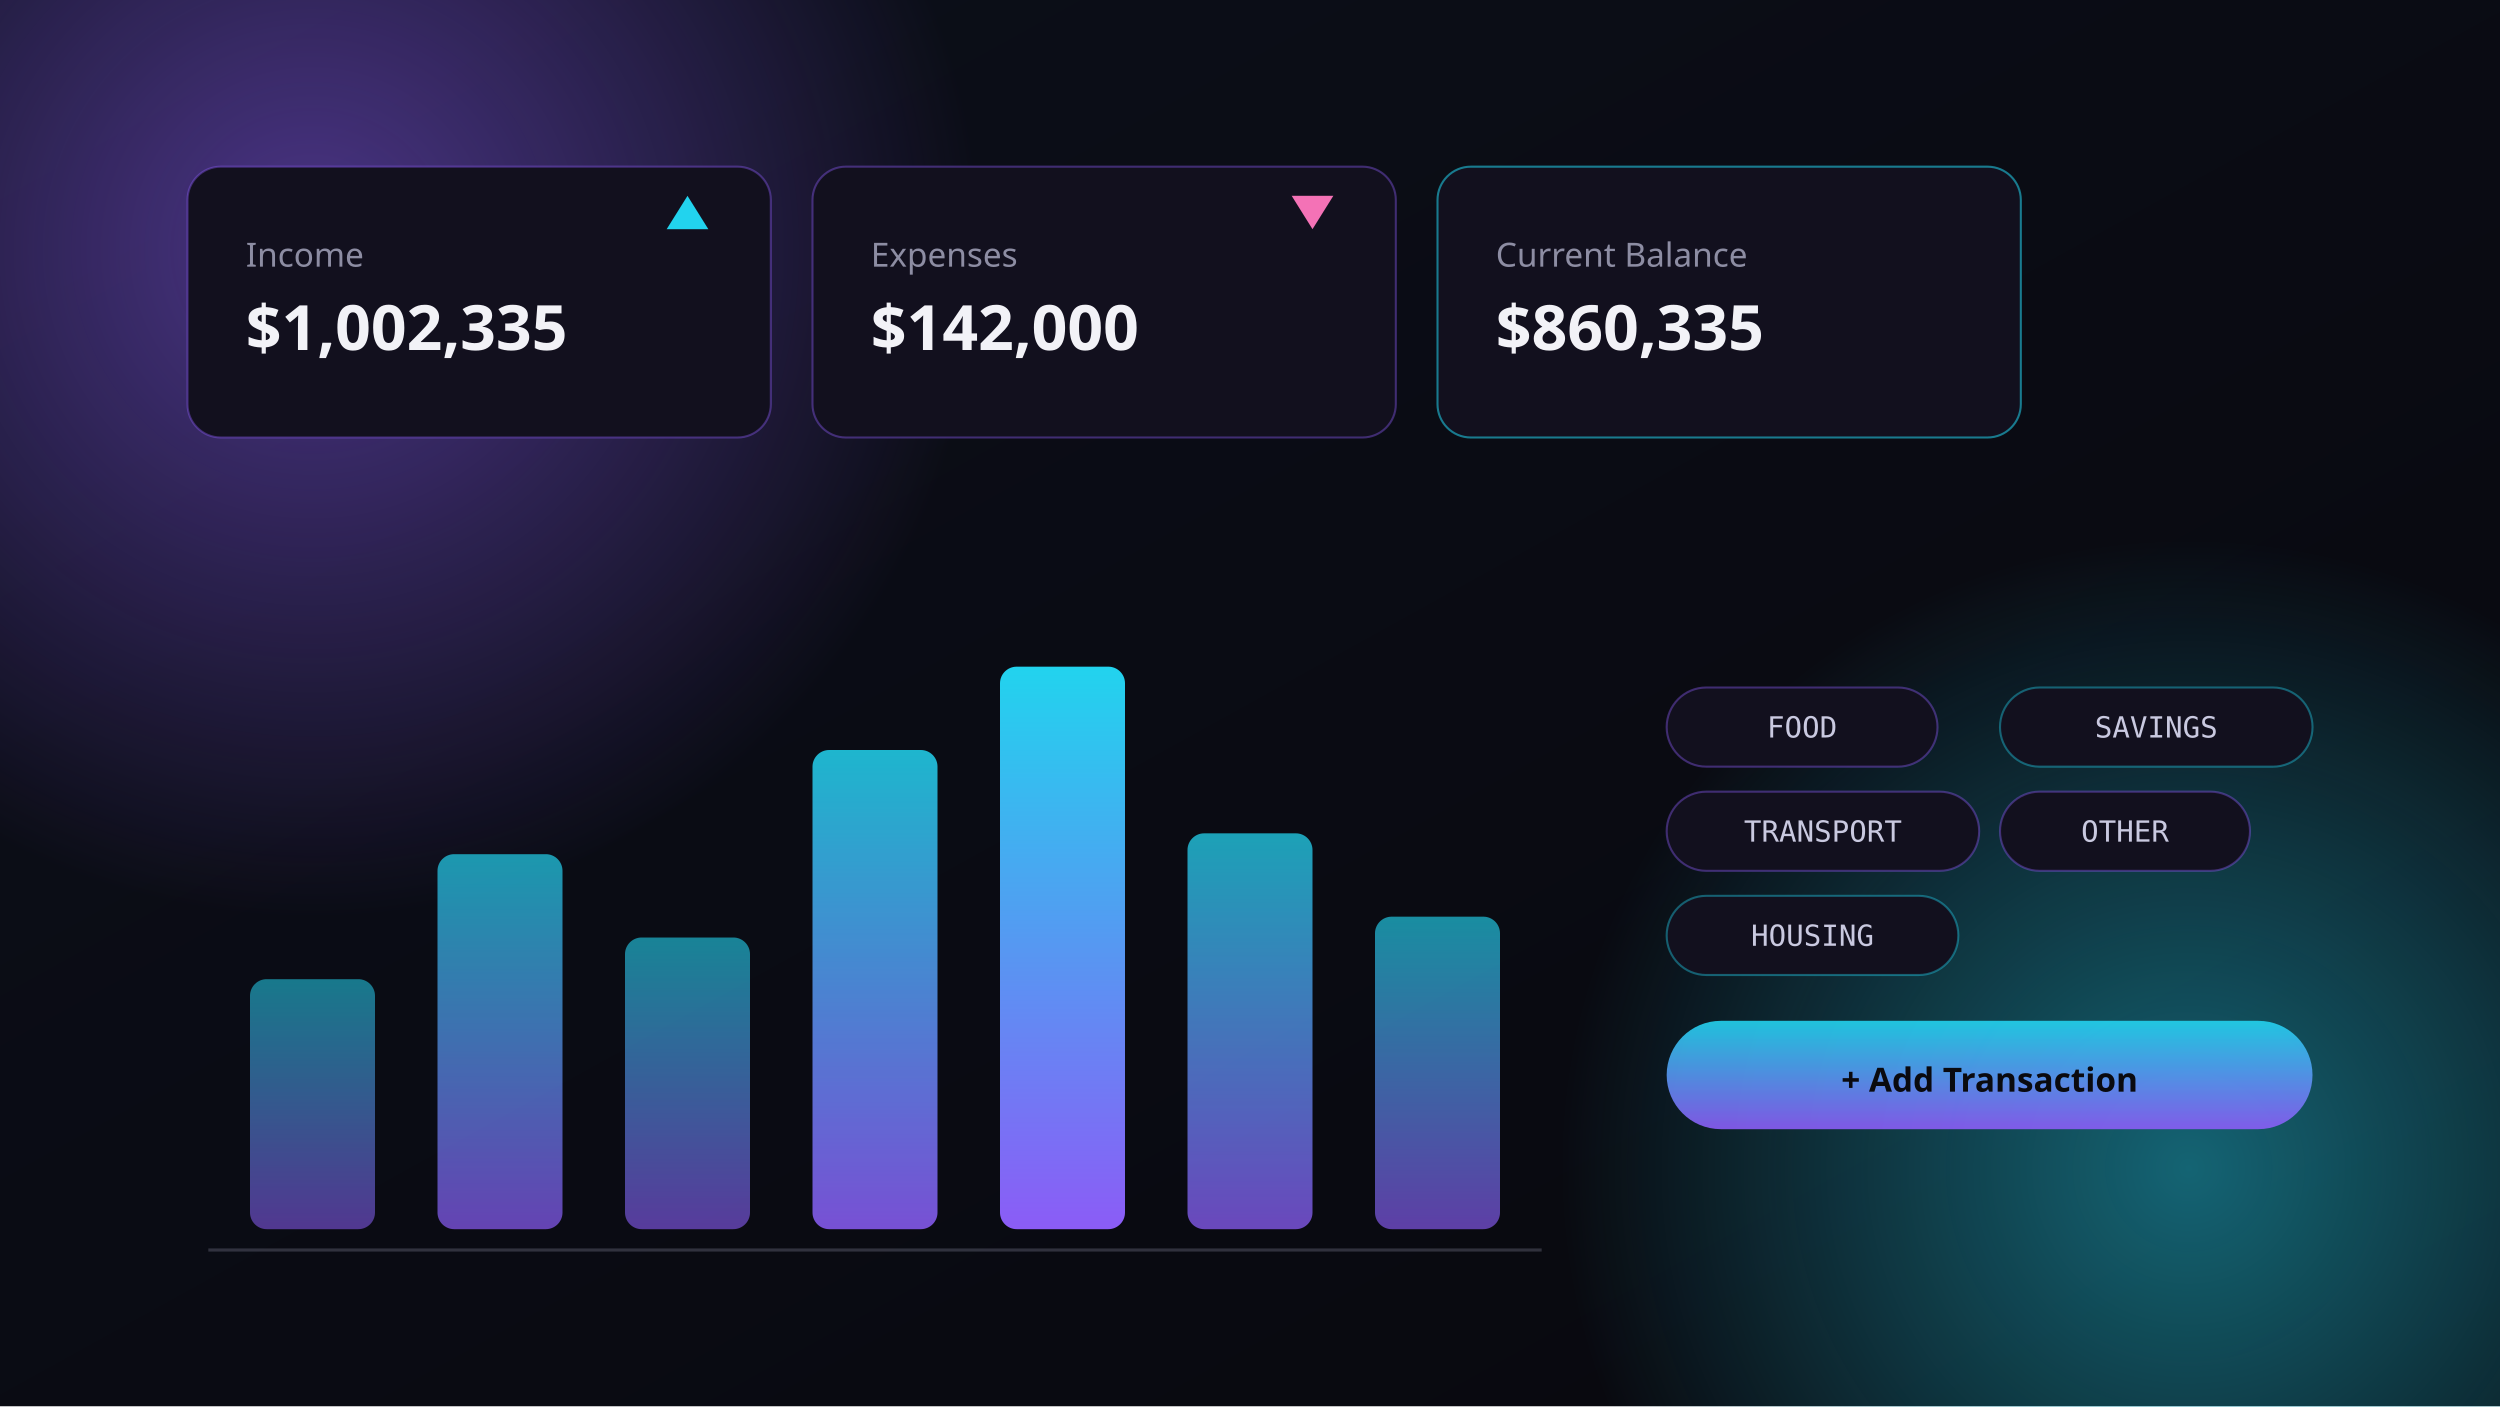
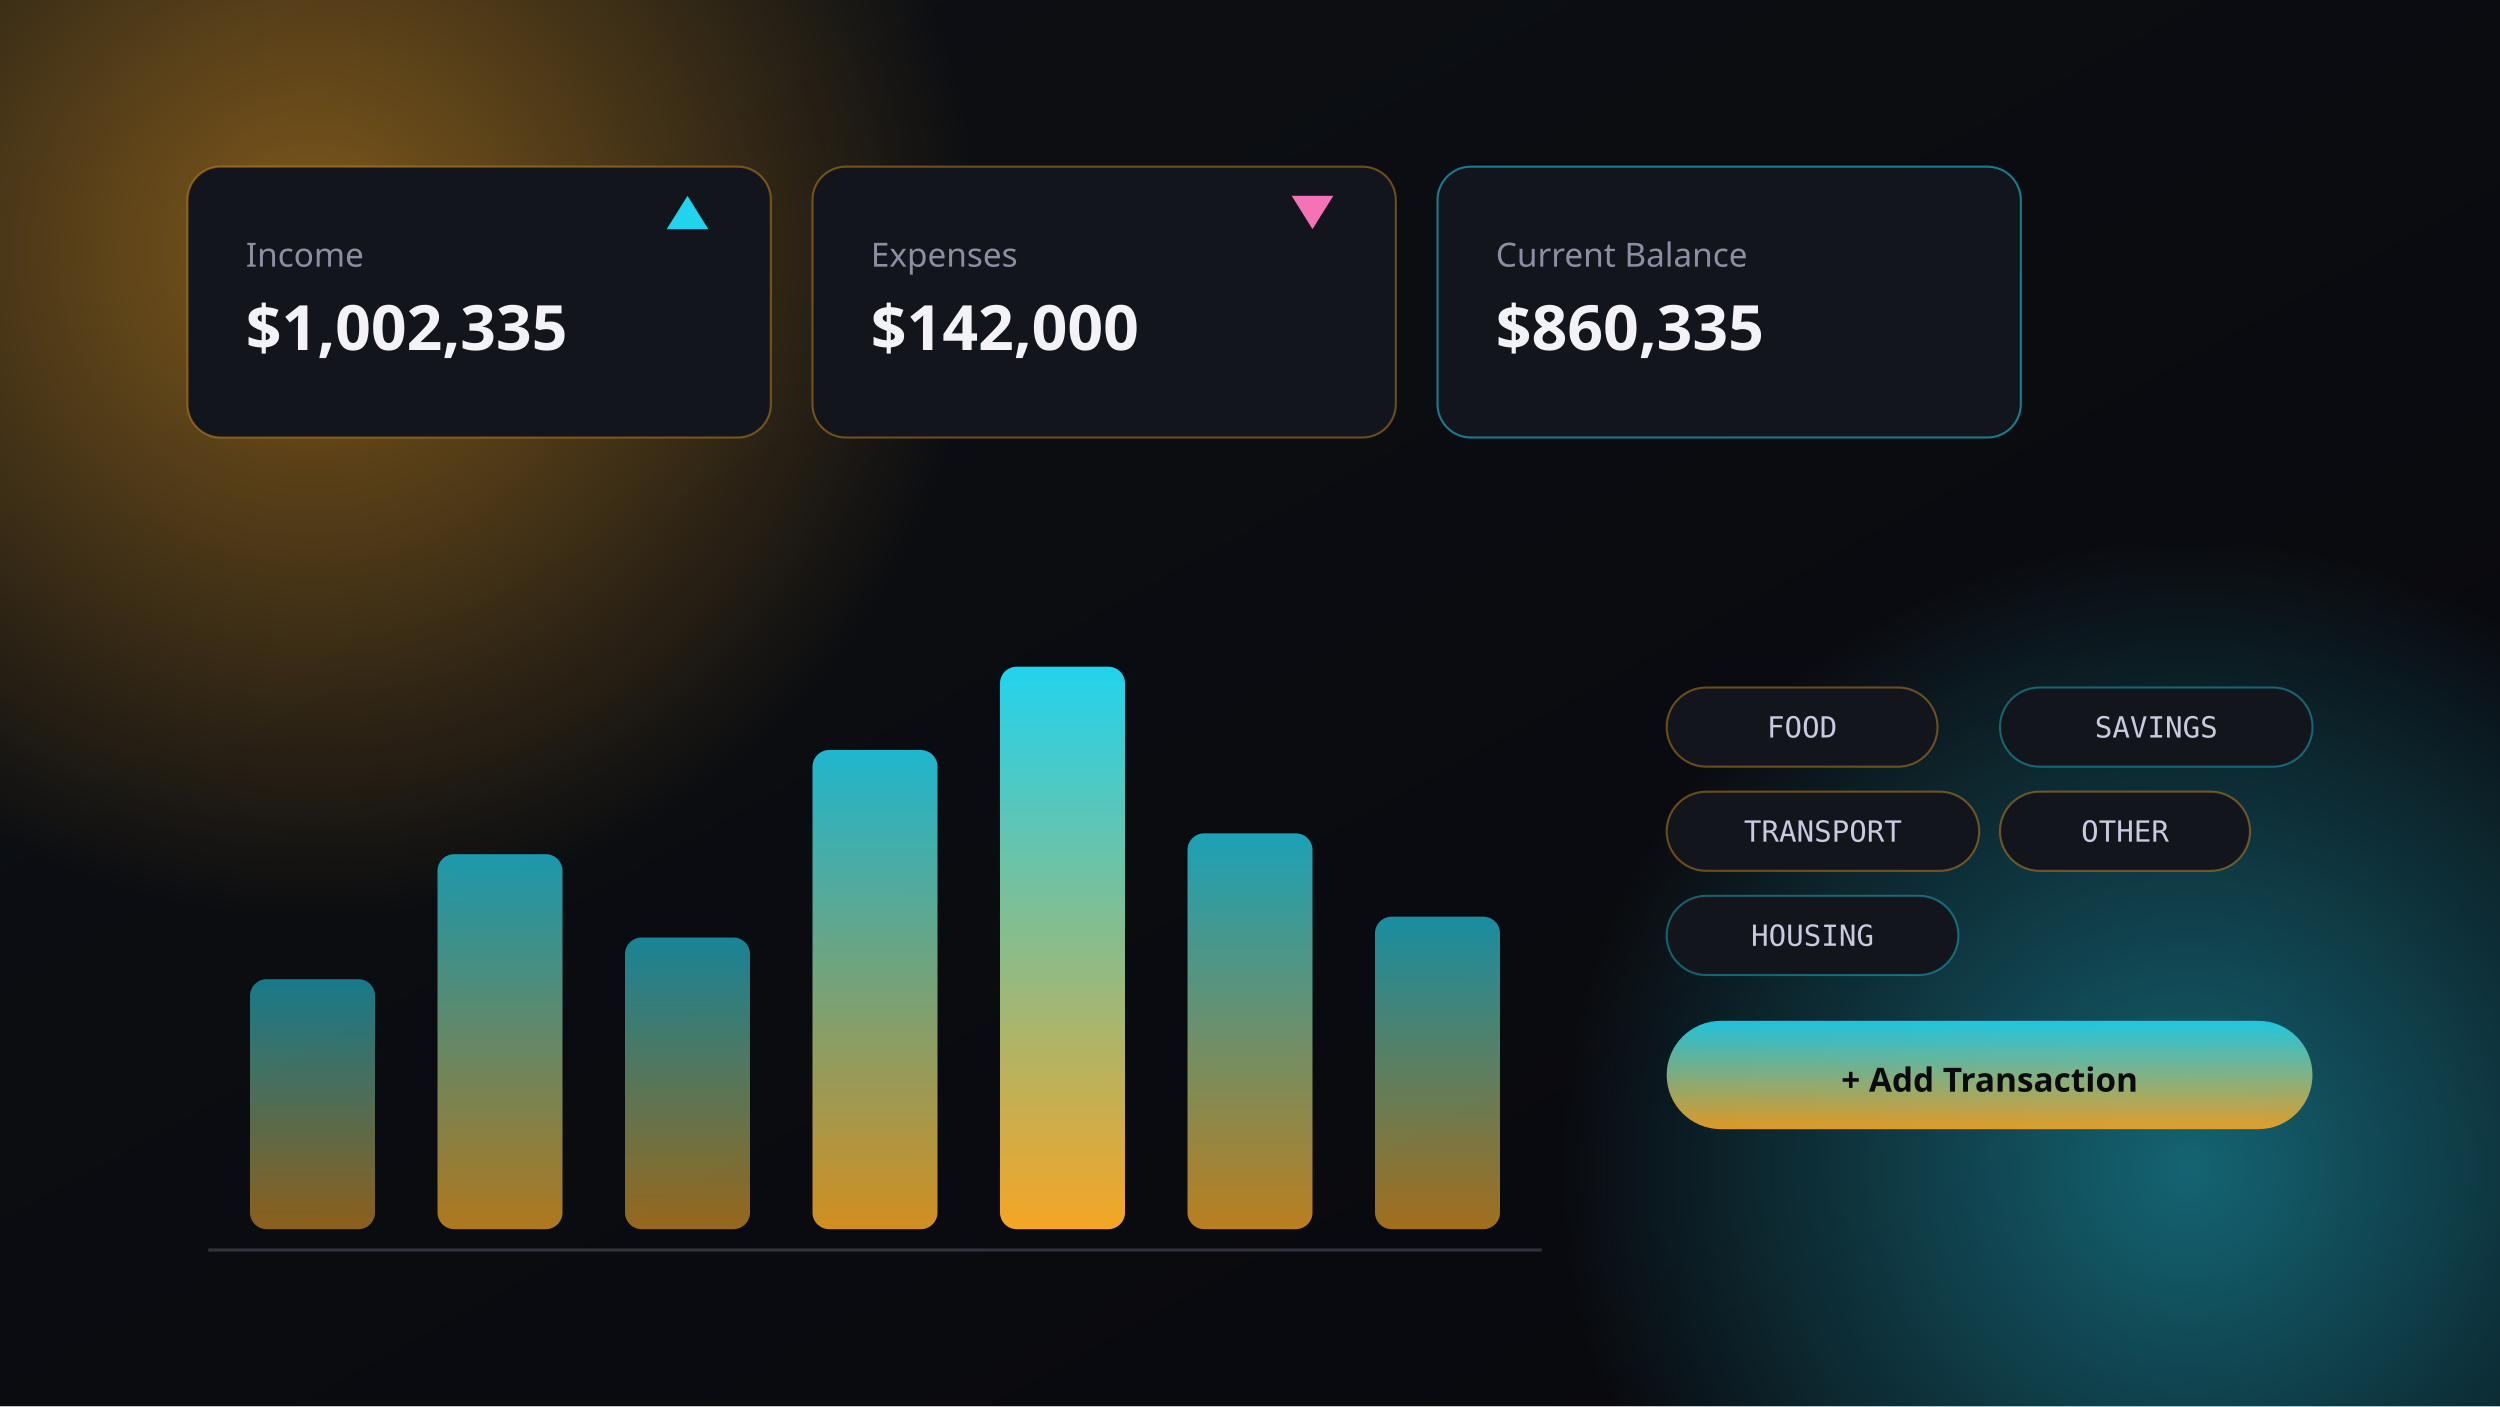
<svg xmlns="http://www.w3.org/2000/svg" viewBox="0 0 1200 675">
  <defs>
    <linearGradient id="bge" x1="0" y1="0" x2="1" y2="1">
-       <stop offset="0%" stop-color="#0c0f1a" />
+       <stop offset="0%" stop-color="#0d1014" />
      <stop offset="100%" stop-color="#08080d" />
    </linearGradient>
    <radialGradient id="glowE1" cx="50%" cy="50%" r="50%">
-       <stop offset="0%" stop-color="#8b5cf6" stop-opacity="0.5" />
-       <stop offset="100%" stop-color="#8b5cf6" stop-opacity="0" />
+       <stop offset="0%" stop-color="#f5a524" stop-opacity="0.5" />
+       <stop offset="100%" stop-color="#f5a524" stop-opacity="0" />
    </radialGradient>
    <radialGradient id="glowE2" cx="50%" cy="50%" r="50%">
      <stop offset="0%" stop-color="#22d3ee" stop-opacity="0.45" />
      <stop offset="100%" stop-color="#22d3ee" stop-opacity="0" />
    </radialGradient>
    <linearGradient id="barGrad" x1="0" y1="1" x2="0" y2="0">
-       <stop offset="0%" stop-color="#8b5cf6" />
+       <stop offset="0%" stop-color="#f5a524" />
      <stop offset="100%" stop-color="#22d3ee" />
    </linearGradient>
  </defs>
  <rect width="1200" height="675" fill="url(#bge)" />
  <circle cx="150" cy="120" r="320" fill="url(#glowE1)" />
  <circle cx="1050" cy="560" r="300" fill="url(#glowE2)" />
  <g font-family="IBM Plex Sans, sans-serif">
-     <rect x="90" y="80" width="280" height="130" rx="16" fill="#12101e" stroke="#8b5cf6" stroke-opacity="0.4" />
+     <rect x="90" y="80" width="280" height="130" rx="16" fill="#12151b" stroke="#f5a524" stroke-opacity="0.4" />
    <text x="118" y="128" font-size="16" fill="#8d8da3">Income</text>
    <text x="118" y="168" font-size="30" font-weight="700" fill="#f2f2f7">$1,002,335</text>
    <path d="M320,110 l10,-16 10,16 z" fill="#22d3ee" />
-     <rect x="390" y="80" width="280" height="130" rx="16" fill="#12101e" stroke="#8b5cf6" stroke-opacity="0.4" />
+     <rect x="390" y="80" width="280" height="130" rx="16" fill="#12151b" stroke="#f5a524" stroke-opacity="0.4" />
    <text x="418" y="128" font-size="16" fill="#8d8da3">Expenses</text>
    <text x="418" y="168" font-size="30" font-weight="700" fill="#f2f2f7">$142,000</text>
    <path d="M620,94 l10,16 10,-16 z" fill="#f472b6" />
-     <rect x="690" y="80" width="280" height="130" rx="16" fill="#12101e" stroke="#22d3ee" stroke-opacity="0.55" />
+     <rect x="690" y="80" width="280" height="130" rx="16" fill="#12151b" stroke="#22d3ee" stroke-opacity="0.55" />
    <text x="718" y="128" font-size="16" fill="#8d8da3">Current Balance</text>
    <text x="718" y="168" font-size="30" font-weight="700" fill="#f2f2f7">$860,335</text>
  </g>
  <g>
    <rect x="120" y="470" width="60" height="120" rx="8" fill="url(#barGrad)" opacity="0.55" />
    <rect x="210" y="410" width="60" height="180" rx="8" fill="url(#barGrad)" opacity="0.7" />
    <rect x="300" y="450" width="60" height="140" rx="8" fill="url(#barGrad)" opacity="0.6" />
    <rect x="390" y="360" width="60" height="230" rx="8" fill="url(#barGrad)" opacity="0.85" />
    <rect x="480" y="320" width="60" height="270" rx="8" fill="url(#barGrad)" />
    <rect x="570" y="400" width="60" height="190" rx="8" fill="url(#barGrad)" opacity="0.75" />
    <rect x="660" y="440" width="60" height="150" rx="8" fill="url(#barGrad)" opacity="0.65" />
  </g>
  <line x1="100" y1="600" x2="740" y2="600" stroke="#8d8da3" stroke-opacity="0.3" stroke-width="1.5" />
  <g font-family="JetBrains Mono, monospace" font-size="14" fill="#c9c9e0">
-     <rect x="800" y="330" width="130" height="38" rx="19" fill="#12101e" stroke="#8b5cf6" stroke-opacity="0.4" />
+     <rect x="800" y="330" width="130" height="38" rx="19" fill="#12151b" stroke="#f5a524" stroke-opacity="0.4" />
    <text x="865" y="354" text-anchor="middle">FOOD</text>
-     <rect x="800" y="380" width="150" height="38" rx="19" fill="#12101e" stroke="#8b5cf6" stroke-opacity="0.4" />
+     <rect x="800" y="380" width="150" height="38" rx="19" fill="#12151b" stroke="#f5a524" stroke-opacity="0.4" />
    <text x="875" y="404" text-anchor="middle">TRANSPORT</text>
-     <rect x="800" y="430" width="140" height="38" rx="19" fill="#12101e" stroke="#22d3ee" stroke-opacity="0.4" />
+     <rect x="800" y="430" width="140" height="38" rx="19" fill="#12151b" stroke="#22d3ee" stroke-opacity="0.4" />
    <text x="870" y="454" text-anchor="middle">HOUSING</text>
-     <rect x="960" y="330" width="150" height="38" rx="19" fill="#12101e" stroke="#22d3ee" stroke-opacity="0.4" />
+     <rect x="960" y="330" width="150" height="38" rx="19" fill="#12151b" stroke="#22d3ee" stroke-opacity="0.4" />
    <text x="1035" y="354" text-anchor="middle">SAVINGS</text>
-     <rect x="960" y="380" width="120" height="38" rx="19" fill="#12101e" stroke="#8b5cf6" stroke-opacity="0.4" />
+     <rect x="960" y="380" width="120" height="38" rx="19" fill="#12151b" stroke="#f5a524" stroke-opacity="0.4" />
    <text x="1020" y="404" text-anchor="middle">OTHER</text>
  </g>
  <rect x="800" y="490" width="310" height="52" rx="26" fill="url(#barGrad)" opacity="0.9" />
  <text x="955" y="524" text-anchor="middle" font-family="IBM Plex Sans, sans-serif" font-size="16" font-weight="600" fill="#0a0a0f">+ Add Transaction</text>
</svg>
